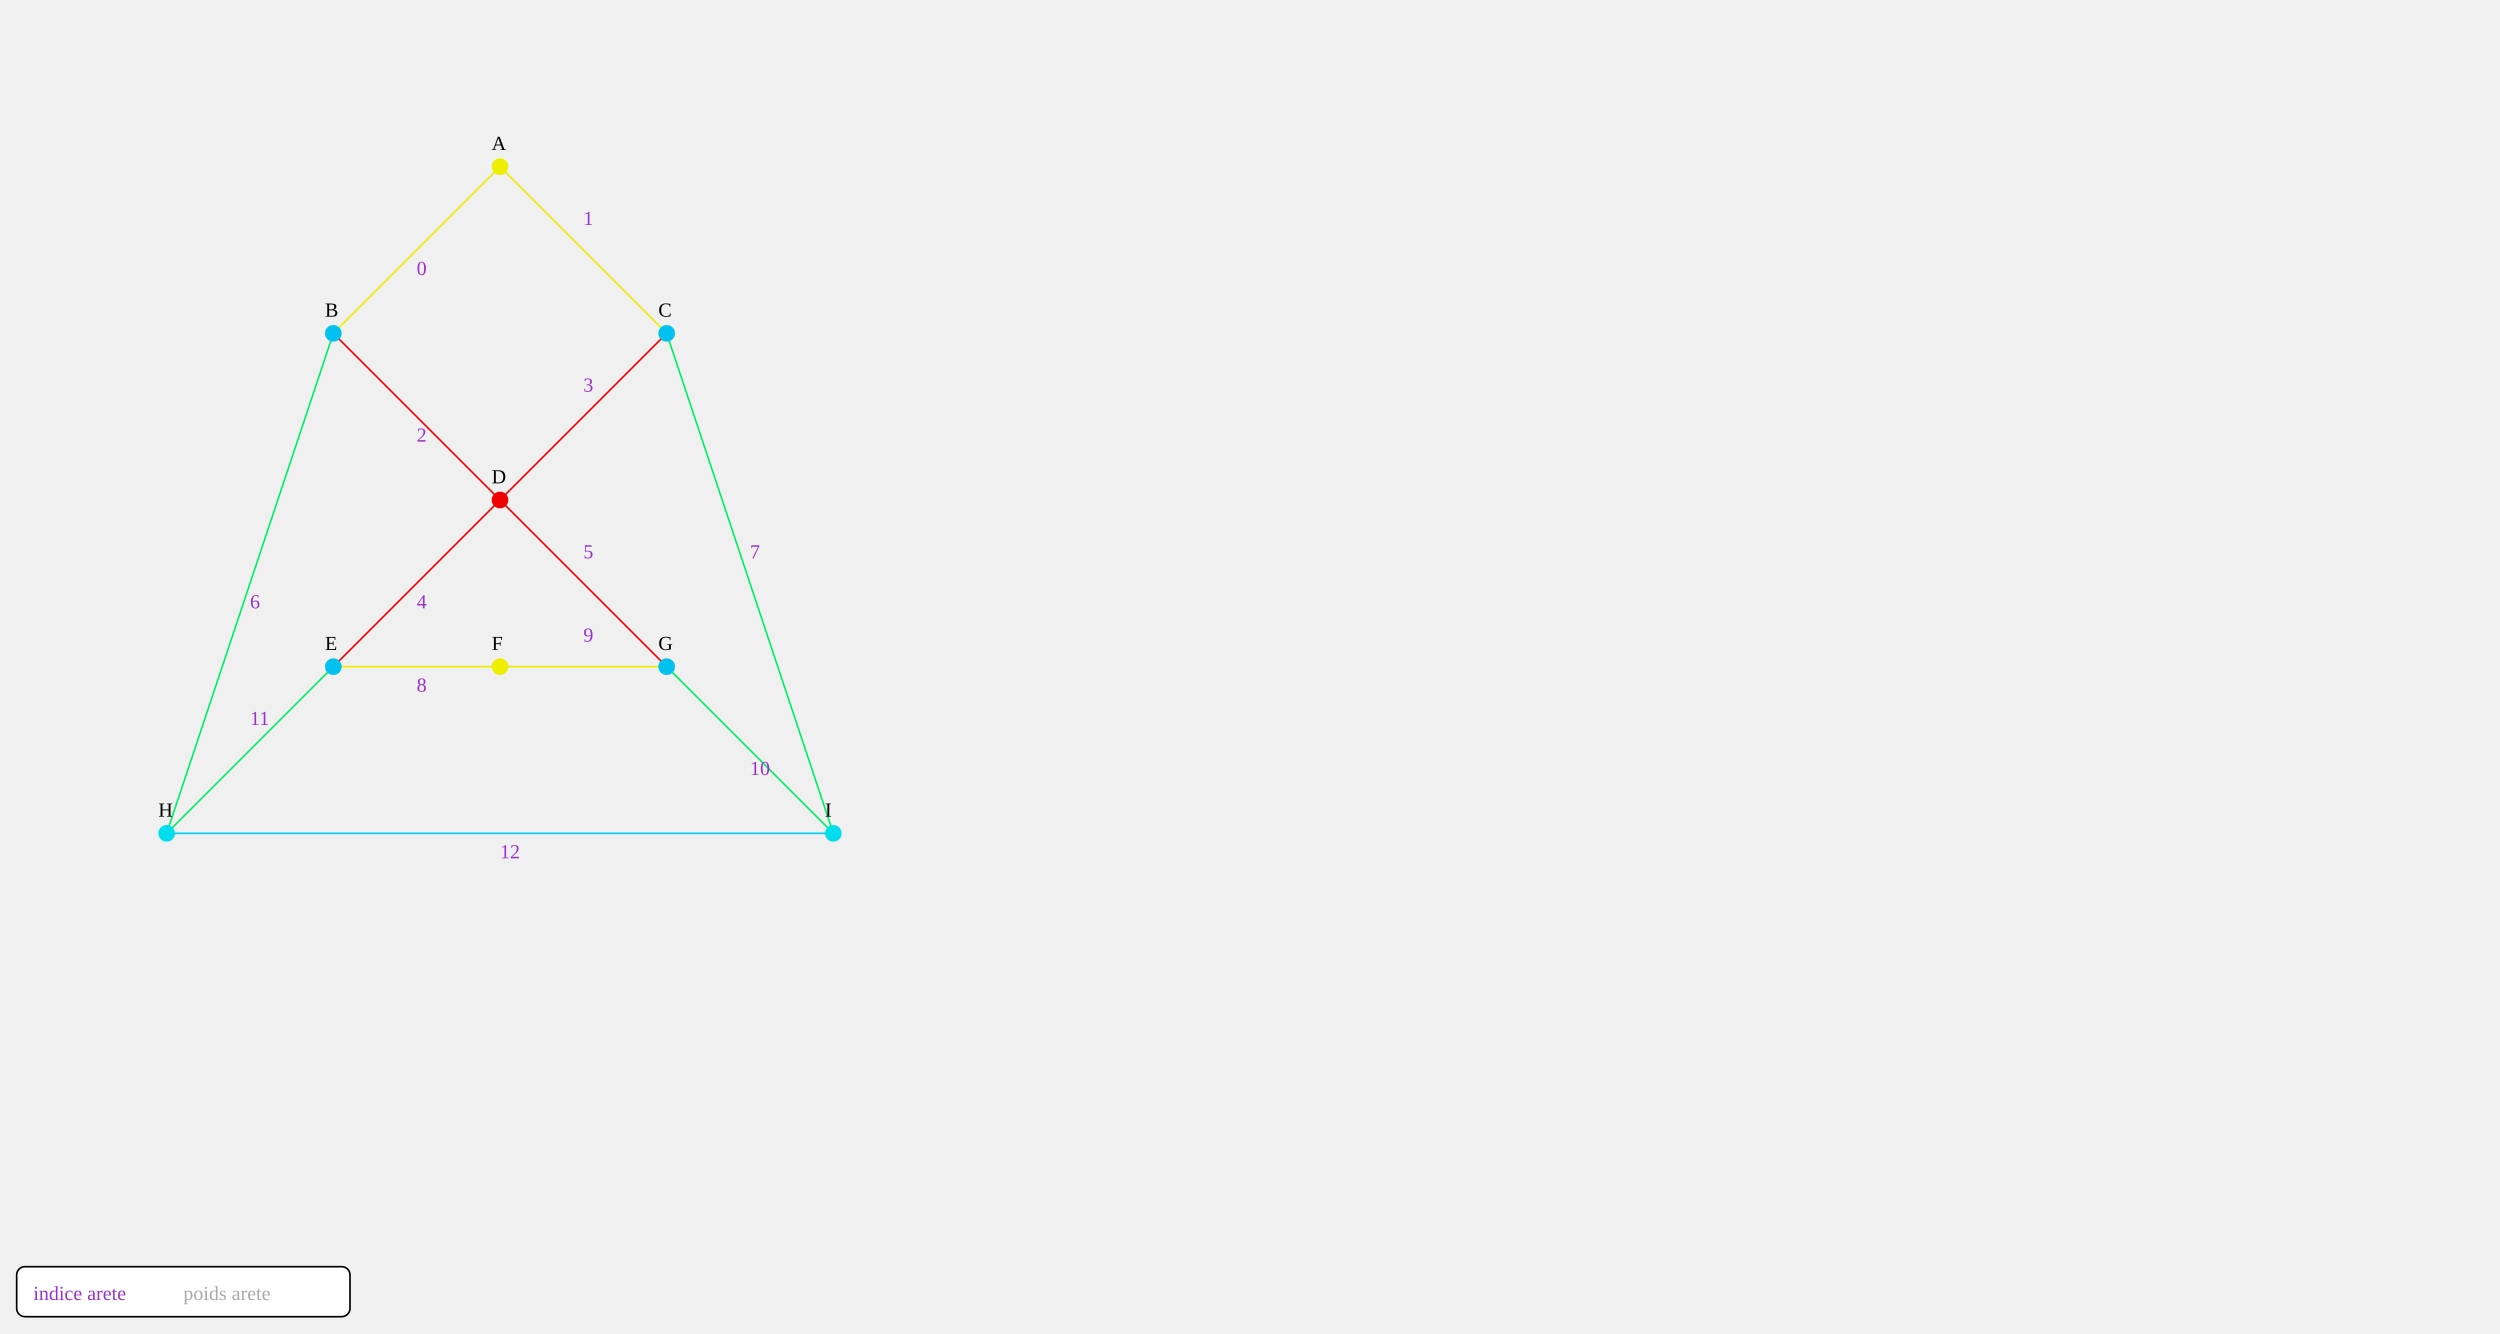
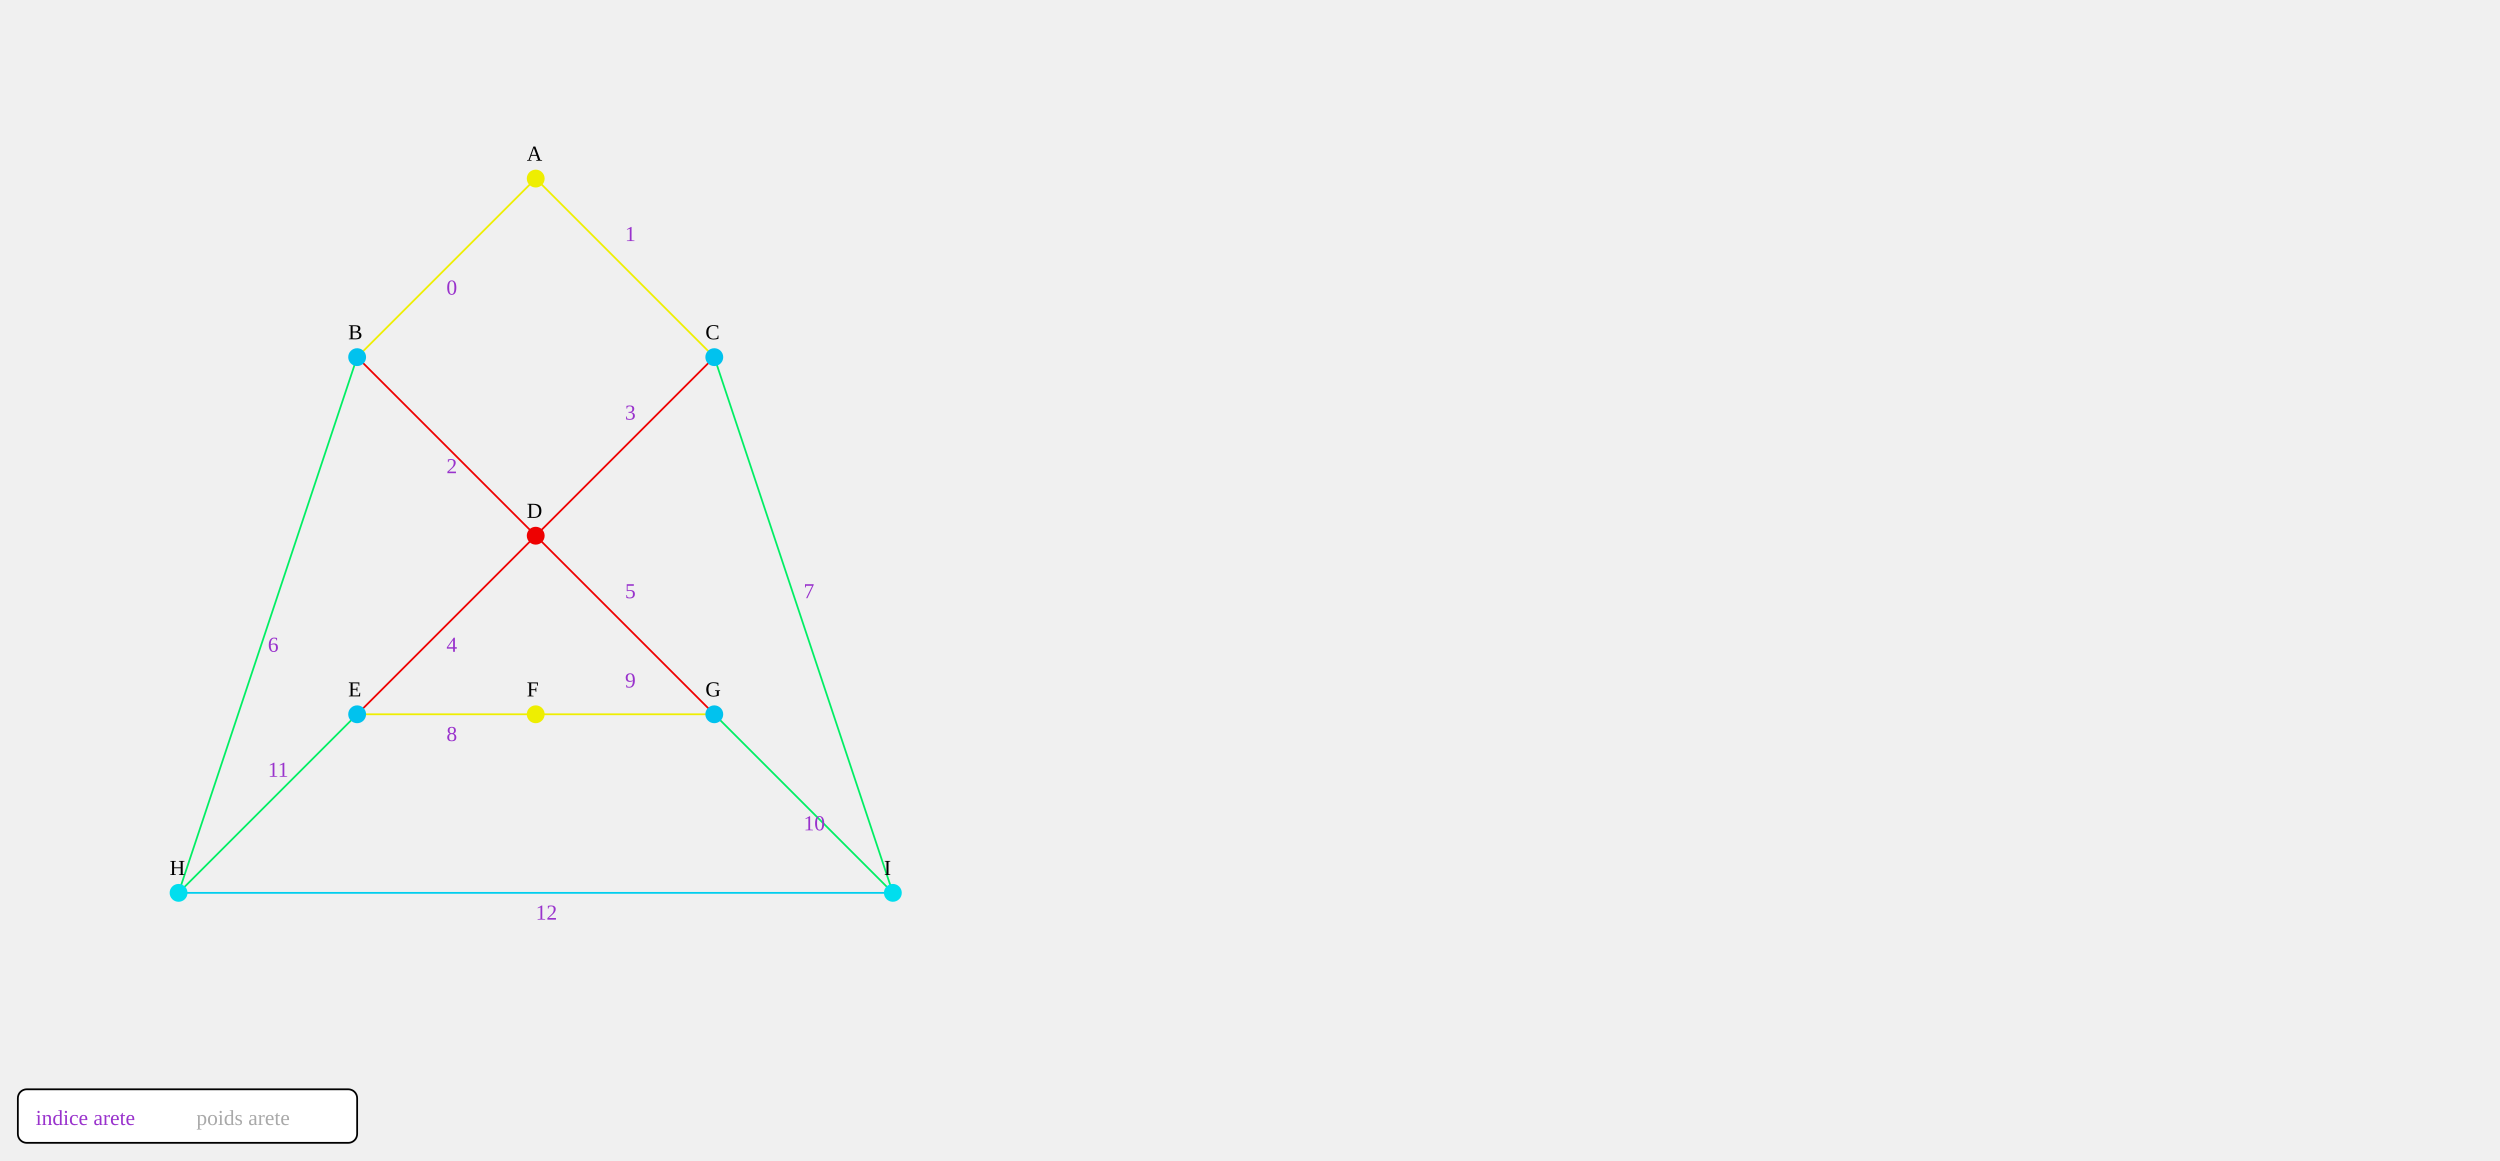
- <svg xmlns="http://www.w3.org/2000/svg" version="1.1" width="1500" height="800">
+ <svg xmlns="http://www.w3.org/2000/svg" version="1.1" width="1400" height="650">
  <line x1="300" y1="100" x2="200" y2="200" stroke="rgb(238,238,1)" />
  <text x="250" y="165" fill="darkorchid">0</text>
  <line x1="300" y1="100" x2="400" y2="200" stroke="rgb(238,238,1)" />
  <text x="350" y="135" fill="darkorchid">1</text>
  <line x1="200" y1="200" x2="300" y2="300" stroke="rgb(238,1,1)" />
  <text x="250" y="265" fill="darkorchid">2</text>
  <line x1="400" y1="200" x2="300" y2="300" stroke="rgb(238,1,1)" />
  <text x="350" y="235" fill="darkorchid">3</text>
  <line x1="300" y1="300" x2="200" y2="400" stroke="rgb(238,1,1)" />
  <text x="250" y="365" fill="darkorchid">4</text>
  <line x1="300" y1="300" x2="400" y2="400" stroke="rgb(238,1,1)" />
  <text x="350" y="335" fill="darkorchid">5</text>
  <line x1="200" y1="200" x2="100" y2="500" stroke="rgb(1,238,100)" />
  <text x="150" y="365" fill="darkorchid">6</text>
  <line x1="400" y1="200" x2="500" y2="500" stroke="rgb(1,238,100)" />
  <text x="450" y="335" fill="darkorchid">7</text>
  <line x1="200" y1="400" x2="300" y2="400" stroke="rgb(238,238,1)" />
  <text x="250" y="415" fill="darkorchid">8</text>
  <line x1="300" y1="400" x2="400" y2="400" stroke="rgb(238,238,1)" />
  <text x="350" y="385" fill="darkorchid">9</text>
  <line x1="400" y1="400" x2="500" y2="500" stroke="rgb(1,238,100)" />
  <text x="450" y="465" fill="darkorchid">10</text>
  <line x1="200" y1="400" x2="100" y2="500" stroke="rgb(1,238,100)" />
  <text x="150" y="435" fill="darkorchid">11</text>
  <line x1="100" y1="500" x2="500" y2="500" stroke="rgb(1,206,238)" />
  <text x="300" y="515" fill="darkorchid">12</text>
  <circle cx="300" cy="100" r="5" fill="rgb(238,238,1)" />
  <text x="295" y="90" fill="black">A</text>
  <circle cx="200" cy="200" r="5" fill="rgb(1,194,238)" />
  <text x="195" y="190" fill="black">B</text>
  <circle cx="400" cy="200" r="5" fill="rgb(1,194,238)" />
  <text x="395" y="190" fill="black">C</text>
  <circle cx="300" cy="300" r="5" fill="rgb(238,1,1)" />
  <text x="295" y="290" fill="black">D</text>
  <circle cx="200" cy="400" r="5" fill="rgb(1,194,238)" />
  <text x="195" y="390" fill="black">E</text>
  <circle cx="300" cy="400" r="5" fill="rgb(238,238,1)" />
  <text x="295" y="390" fill="black">F</text>
  <circle cx="400" cy="400" r="5" fill="rgb(1,194,238)" />
  <text x="395" y="390" fill="black">G</text>
  <circle cx="100" cy="500" r="5" fill="rgb(1,222,238)" />
  <text x="95" y="490" fill="black">H</text>
  <circle cx="500" cy="500" r="5" fill="rgb(1,222,238)" />
  <text x="495" y="490" fill="black">I</text>
-   <rect x="10" y="760" width="200" height="30" rx="5" ry="5" fill="white" stroke="black" stroke-width="1px" />
-   <text x="20" y="780" fill="darkorchid">indice arete</text>
-   <text x="110" y="780" fill="darkgrey">poids arete</text>
+   <rect x="10" y="610" width="190" height="30" rx="5" ry="5" fill="white" stroke="black" stroke-width="1px" />
+   <text x="20" y="630" fill="darkorchid">indice arete</text>
+   <text x="110" y="630" fill="darkgrey">poids arete</text>
</svg>
